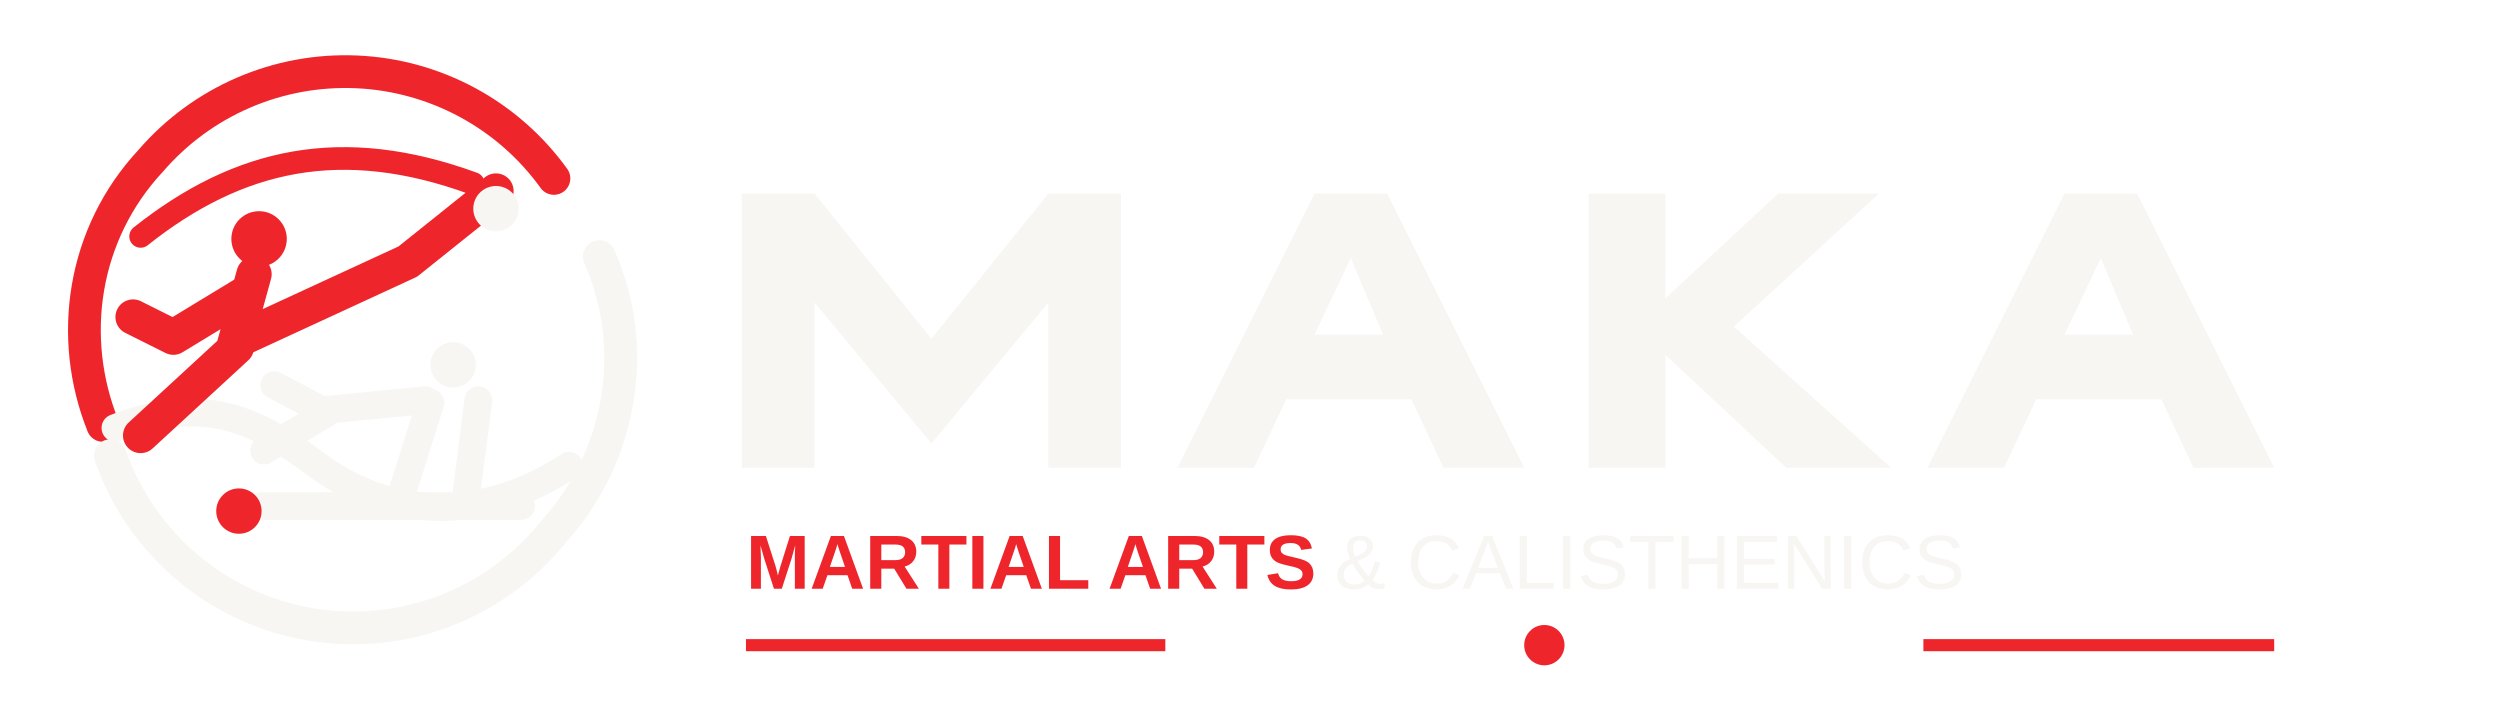
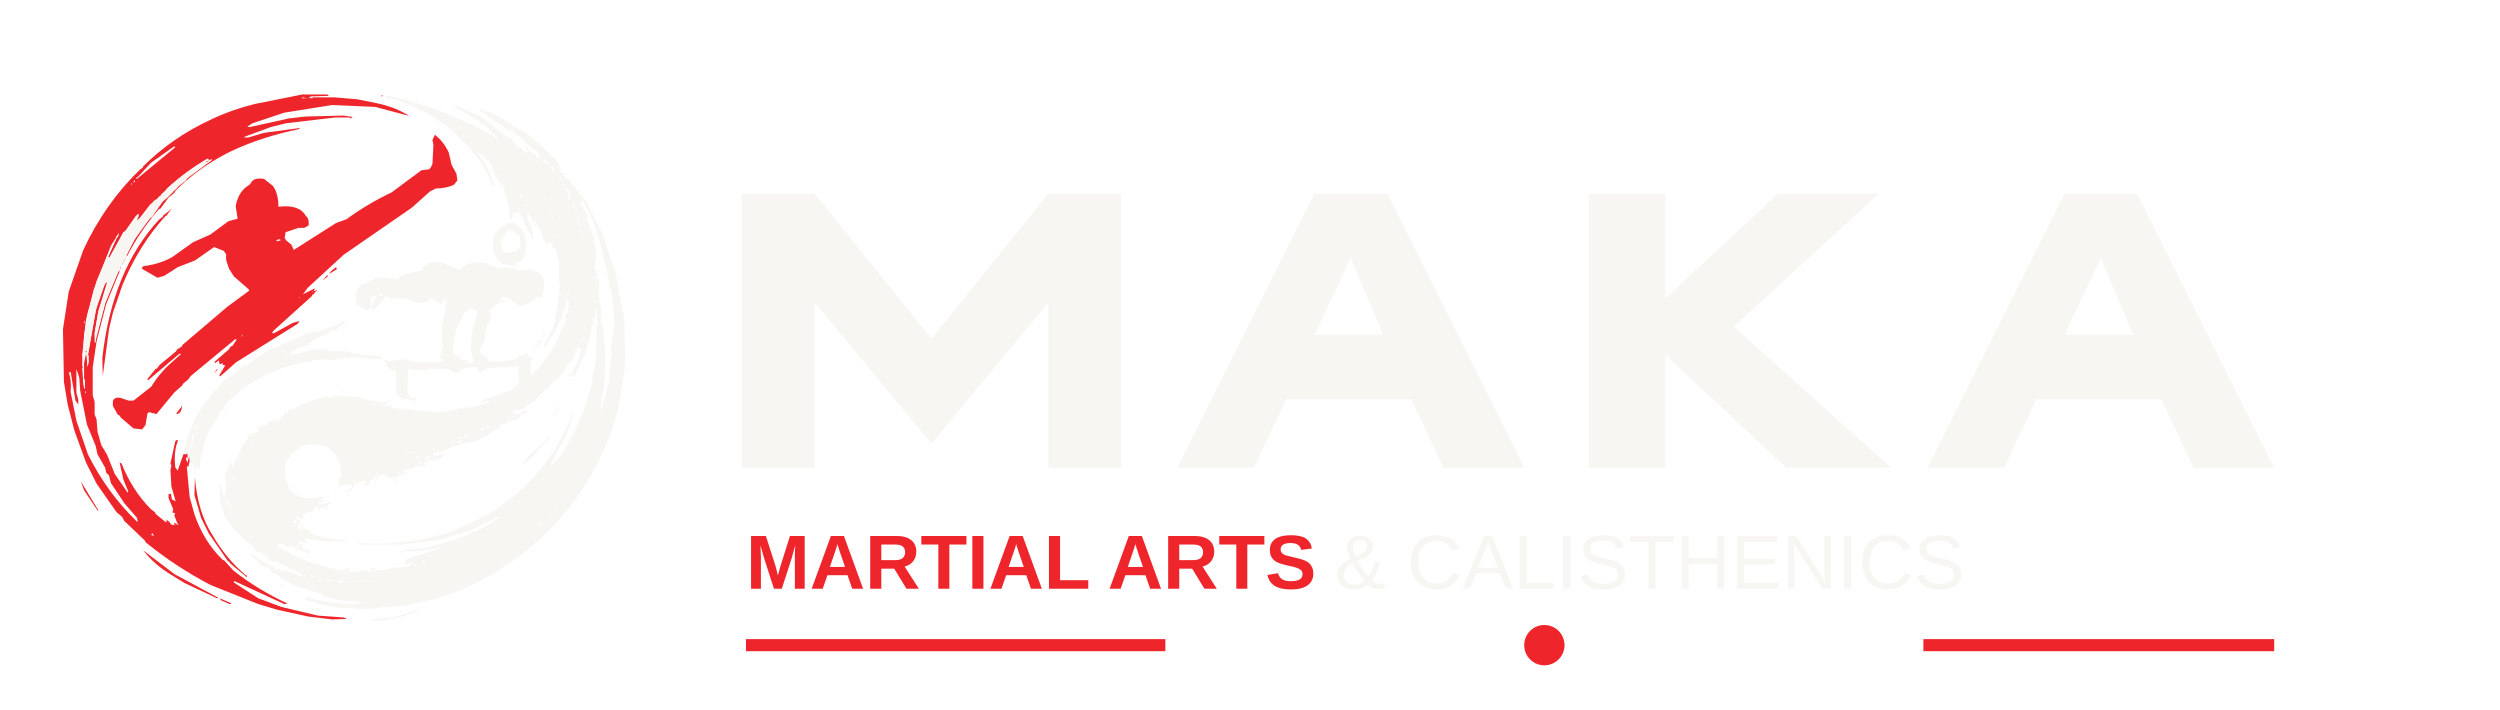
<svg xmlns="http://www.w3.org/2000/svg" viewBox="0 0 620 176" role="img" aria-labelledby="title desc">
-   <g transform="translate(8 8) scale(.625)">
-     <g fill="none" stroke-linecap="round" stroke-linejoin="round">
-       <path d="M207 58A102 102 0 0 0 47 51C20 80 14 121 28 156" stroke="#EF252C" stroke-width="13" />
-       <path d="M31 168a102 102 0 0 0 176 30c27-30 34-73 18-109" stroke="#F7F6F3" stroke-width="13" />
-       <path d="M33 157c34-13 55-4 79 14 29 22 66 24 101 1" stroke="#F7F6F3" stroke-width="11" />
-       <path d="M43 81c39-31 80-40 132-21" stroke="#EF252C" stroke-width="9" />
-     </g>
-     <g fill="none" stroke="#EF252C" stroke-linecap="round" stroke-linejoin="round">
-       <circle cx="90" cy="82" r="11" fill="#EF252C" stroke="none" />
-       <path d="m88 96-8 29M84 104l-28 17-16-8M81 125l-38 35M84 121l65-30 35-28" stroke-width="14" />
-     </g>
-     <g fill="none" stroke="#F7F6F3" stroke-linecap="round" stroke-linejoin="round">
-       <circle cx="167" cy="132" r="9" fill="#F7F6F3" stroke="none" />
-       <path d="m156 146-41 4-19-10M158 147l-12 38M177 146l-5 39M117 151l-25 15M91 188h103" stroke-width="11" />
-     </g>
-     <circle cx="82" cy="190" r="9" fill="#EF252C" />
-     <circle cx="184" cy="70" r="9" fill="#F7F6F3" />
+   <g transform="translate(8 17) scale(.238)">
+     <path fill="rgb(239,37,44)" stroke="rgb(239,37,44)" stroke-width="0" opacity="1" d="M 281.5 27 L 307.5 27 L 309 28.5 L 290.5 29 L 288 30.5 L 291.5 31 L 292.5 30 L 314.5 30 L 338.5 32 L 358.5 36 Q 378.4 40.1 393 49.5 L 391.5 49 L 357.5 40 L 312.5 38 L 262.5 46 L 229.5 57 L 224 60.5 L 226.5 61 L 267.5 52 L 284.5 50 L 324.5 49 L 334 50.5 L 331.5 52 L 330.5 51 L 315.5 51 L 264.5 57 L 248.5 61 L 220 71.5 L 224.5 72 L 241.5 67 L 278.5 62 L 278.5 63 Q 239.5 71 207.5 86 Q 174.6 102.1 150 126.5 L 147.5 130 L 142 134.5 L 133.5 146 L 132 146.5 Q 112.7 168.7 98.5 196 L 98 194.5 Q 108.2 172.3 123.5 155 L 125 154.5 Q 130.9 142.4 140.5 134 L 143 132.5 L 143.5 131 L 146 129.5 L 148.5 126 L 150 125.5 L 153.5 121 L 160 116.5 L 162.5 113 L 182 98.5 L 181 96.5 L 184 94.5 L 182.5 94 Q 159.2 107.7 140 125.5 L 136.5 130 L 134 131.5 L 133.5 133 L 132 133.5 L 128.5 138 L 123 141.5 L 109.5 159 L 109 156.5 L 111 151.5 L 108 153.5 L 96.5 170 L 95 170.5 L 80.5 197 L 79 196.5 L 85 181.5 L 84 181.5 L 67 221.5 L 57 257.5 L 54 277.5 L 52 309.5 L 53 311.5 L 53 313.5 Q 51.9 325.6 54.5 334 L 55 324.5 L 54 323.5 L 54 306.5 L 55 298.5 L 56.5 297 L 57.5 311 L 59 300.5 L 58 297.5 L 67 248.5 L 74 227.5 L 77.5 222 L 78 224.5 L 69 252.5 L 65 275.5 L 65 285.5 L 66 285.5 L 66 280.5 L 76 244.5 L 90.5 210 L 91 211.5 L 77 245.5 L 67 284.5 L 63 311.5 L 63 340.5 L 65 347.5 L 65 360.5 L 67 365.5 L 68 378.5 L 72 392.5 L 78 402.5 L 86 422.5 L 99.5 442 L 100 440.5 L 95 428.5 L 91 410.5 L 93 411.5 Q 104.1 439.4 123.5 459 L 128 462.5 L 128.5 464 L 139.5 473 L 140 471.5 L 139.5 470 L 143 472.5 L 144.5 475 L 148.5 476 L 147.5 473 L 152.5 476 L 151 473.5 L 148 465.5 L 149 463.5 L 146 462.5 L 147 459.5 L 142 447.5 L 142 443.5 L 144.5 443 L 145.5 449 L 149.5 451 L 149 449.5 L 145 435.5 L 144 418.5 L 145 413.5 L 144 411.5 L 149 388.5 L 150.5 387 L 152 387.5 Q 147.2 398.2 149 415.5 L 151.5 419 L 157.5 402 L 161 401.5 L 161.5 400 L 162 405.5 L 160 405.5 L 161.5 411 L 163.5 404 L 164 409.5 L 162.5 415 L 161 414.5 L 164 446.5 L 169 464.5 Q 178.9 493.1 198.5 512 L 200 512.5 L 209.5 523 Q 234.9 543.1 266 557.5 L 262.5 558 L 210.5 534 L 210 535.5 L 235.5 552 L 259.5 561 L 297.5 570 L 324.5 572 L 328 573.5 L 312.5 574 L 287.5 571 L 255.5 564 L 235.5 558 L 185.5 538 Q 148.8 518.7 118 493.5 L 117.5 492 L 96 471.5 L 93.5 467 L 88 462.5 L 67 432.5 L 56 410.5 L 44 377.5 L 37 350.5 L 33 326.5 L 32 271.5 L 38 232.5 L 53 189.5 Q 75.8 140.3 112.5 105 L 115 103.5 L 115.5 102 Q 145.5 72 186.5 53 Q 207.1 43.1 231.5 37 L 281.5 27 Z M 281 30 L 281 31 L 287 31 L 281 30 Z M 219 72 L 219 73 L 219 72 Z M 153 78 L 153 79 L 153 78 Z M 152 79 L 152 80 L 152 79 Z M 148 81 L 124 98 L 110 113 L 108 114 L 109 115 L 149 82 L 148 81 Z M 196 87 L 196 88 L 196 87 Z M 194 88 L 194 89 L 194 88 Z M 188 94 L 188 95 L 188 94 Z M 186 95 L 186 96 L 187 96 L 186 95 Z M 184 96 L 183 98 L 185 97 L 184 96 Z M 108 115 L 108 116 L 108 115 Z M 107 116 L 105 119 L 107 118 L 107 116 Z M 104 119 L 103 121 L 104 121 L 104 119 Z M 103 121 L 103 122 L 103 121 Z M 102 122 L 102 123 L 102 122 Z M 114 146 L 114 147 L 114 146 Z M 113 148 L 113 149 L 113 148 Z M 91 171 L 91 172 L 91 171 Z M 90 172 L 87 176 L 88 177 L 90 174 L 90 172 Z M 87 177 L 86 179 L 87 179 L 87 177 Z M 86 179 L 85 181 L 86 181 L 86 179 Z M 55 262 L 54 265 L 55 265 L 55 262 Z M 46 313 L 46 338 L 48 345 L 48 350 L 45 346 L 40 316 L 38 317 Q 41 324 40 337 L 46 367 L 58 402 Q 78 442 109 472 L 110 472 L 109 468 L 96 453 L 82 432 L 80 424 L 77 421 L 76 416 L 68 402 L 66 393 L 57 371 L 50 336 L 49 322 L 46 313 Z M 56 336 L 55 338 L 56 338 L 56 336 Z M 125 484 L 124 486 L 127 487 L 125 484 Z M 128 487 L 128 488 L 128 487 Z " />
+     <path fill="rgb(239,37,44)" stroke="rgb(239,37,44)" stroke-width="0" opacity="1" d="M 363.5 28 L 366 28.5 L 363.5 29 L 363.5 28 Z " />
+     <path fill="rgb(239,37,44)" stroke="rgb(239,37,44)" stroke-width="0" opacity="1" d="M 419.5 69 Q 428.8 76.2 434 87.5 L 437 100.5 L 442 109.5 L 443 116.5 L 439.5 121 Q 431.8 124.8 420.5 125 L 414.5 128 L 395.5 145 L 324.5 194 L 287 228.5 L 282 235.5 L 284.5 234 L 294.5 229 L 293.5 232 L 296.5 231 L 296.5 232 L 295 232.5 L 293.5 235 L 292 235.5 L 291.5 237 L 251 273.5 L 250 275.5 L 251.5 276 L 271.5 265 L 278.5 263 L 276.5 266 L 212.5 306 L 195.5 321 L 195 319.5 L 201 309.5 L 198 308.5 L 199 306.5 L 196.5 308 L 195 307.5 L 194.5 304 L 190.5 307 L 190 305.5 L 205 292.5 L 206.5 290 L 209 288.5 L 213 282.5 L 211.5 282 L 165 320.5 L 162.5 324 L 157 328.5 L 156.5 330 L 148 337.5 L 129.5 360 L 121.5 358 L 120 359.5 L 118 371.5 L 114.5 376 L 105.5 375 L 92 363.5 L 91.5 362 L 89 360.5 L 84 351.5 L 84 346.5 Q 85.3 342.3 91.5 343 L 100.5 346 L 105.5 346 L 124 331.5 Q 132.9 316.9 145.5 306 L 155 297.5 L 153.5 297 L 120.5 325 L 120 323.5 L 128.5 313 L 130 312.5 L 132.5 309 L 150 294.5 L 150.5 293 L 156 289.5 L 156.5 288 L 203.5 248 L 226 231.5 L 225.5 230 L 210 216.5 L 205 208.5 L 202 199.5 L 202 193.5 L 199.5 190 L 189.5 186 L 169.5 200 L 151.5 207 L 137.5 216 L 130.5 218 L 114 208.5 L 115.5 206 Q 133.7 203.7 146.5 196 L 167.5 181 L 185.5 173 L 204.5 159 L 214 156.5 L 212 143.5 Q 214.3 129.8 223.5 123 L 227 120.5 L 228.5 118 Q 232 113.5 241.5 115 L 251 122.5 Q 256.5 130.5 256.5 144 Q 278.3 141.3 285 153.5 Q 288.7 156.3 288 163.5 L 283.5 166 L 277.5 166 L 264 170.5 L 263 176.5 L 264.5 179 L 270 183.5 L 272.5 189 L 316.5 161 L 327.5 157 Q 349.1 141.1 374.5 129 L 405.5 106 L 413.5 105 L 415 103.5 L 417 99.5 L 418 79.5 L 417 74.5 L 419.5 69 Z M 257 178 L 255 179 L 255 180 L 259 179 L 257 178 Z M 262 179 L 262 180 L 262 179 Z M 292 232 L 292 233 L 293 233 L 292 232 Z M 280 237 L 280 238 L 280 237 Z M 278 238 L 278 239 L 279 239 L 278 238 Z M 250 276 L 250 277 L 250 276 Z M 219 277 L 218 279 L 219 279 L 219 277 Z M 217 279 L 217 280 L 217 279 Z M 215 280 L 215 281 L 215 280 Z M 214 281 L 214 282 L 214 281 Z M 159 293 L 159 294 L 159 293 Z M 158 294 L 158 295 L 158 294 Z M 157 295 L 157 296 L 157 295 Z M 156 296 L 156 297 L 156 296 Z " />
+     <path fill="rgb(239,37,44)" stroke="rgb(239,37,44)" stroke-width="0" opacity="1" d="M 145.5 146 L 141 151.5 L 140.5 153 L 139 153.5 Q 111.1 184.1 94 225.5 L 84 254.5 L 80 271.5 L 73.5 320 L 73 301.5 Q 83.3 209.8 132.5 157 L 136 154.5 L 136.5 153 L 145.5 146 Z " />
+     <path fill="rgb(239,37,44)" stroke="rgb(239,37,44)" stroke-width="0" opacity="1" d="M 97.5 197 L 97 198.5 L 93.5 205 L 94 203.5 L 97.5 197 Z " />
+     <path fill="rgb(239,37,44)" stroke="rgb(239,37,44)" stroke-width="0" opacity="1" d="M 92.5 206 L 92 207.5 L 91.5 209 L 91 207.5 L 92.5 206 Z " />
+     <path fill="rgb(239,37,44)" stroke="rgb(239,37,44)" stroke-width="0" opacity="1" d="M 316.5 207 L 317.5 209 L 309.5 214 L 311.5 211 L 316.5 207 Z " />
+     <path fill="rgb(239,37,44)" stroke="rgb(239,37,44)" stroke-width="0" opacity="1" d="M 307.5 215 L 308 216.5 L 302.5 221 L 307.5 215 Z " />
+     <path fill="rgb(239,37,44)" stroke="rgb(239,37,44)" stroke-width="0" opacity="1" d="M 55.5 294 L 57 294.5 L 56.5 296 L 55 295.5 L 55.5 294 Z " />
+     <path fill="rgb(239,37,44)" stroke="rgb(239,37,44)" stroke-width="0" opacity="1" d="M 193.5 313 L 189.5 318 L 191 315.5 L 191.5 314 L 193.5 313 Z " />
+     <path fill="rgb(239,37,44)" stroke="rgb(239,37,44)" stroke-width="0" opacity="1" d="M 156.5 351 L 156 352.5 Q 155.6 358.1 151.5 360 L 150 359.5 L 156.5 351 Z " />
+     <path fill="rgb(239,37,44)" stroke="rgb(239,37,44)" stroke-width="0" opacity="1" d="M 169.5 426 Q 172.4 462.6 188 486.5 Q 201.9 510.6 222.5 528 L 224 528.5 L 223.5 530 L 206 515.5 L 205.5 514 L 204 513.5 L 184 484.5 L 176 468.5 L 169 444.5 L 169.5 426 Z " />
+     <path fill="rgb(239,37,44)" stroke="rgb(239,37,44)" stroke-width="0" opacity="1" d="M 50.5 430 L 69 460.5 L 68 460.5 L 54 439.5 L 50.5 430 Z " />
+     <path fill="rgb(239,37,44)" stroke="rgb(239,37,44)" stroke-width="0" opacity="1" d="M 115.5 502 L 148.5 527 L 194 551.5 L 192.5 552 L 158.5 536 L 145.5 528 Q 127.2 517 115.5 502 Z " />
+     <path fill="rgb(239,37,44)" stroke="rgb(239,37,44)" stroke-width="0" opacity="1" d="M 195.5 552 L 208 557.5 L 205.5 558 L 196.5 554 L 195.5 552 Z " />
+     <path fill="rgb(247,246,243)" stroke="rgb(247,246,243)" stroke-width="0" opacity="1" d="M 366.5 28 L 368.5 28 Q 415.5 37.5 453 56.5 L 453.5 58 L 455.5 57 L 481 70.5 L 481.5 72 L 485 71.5 L 482 69.5 L 481.5 68 L 479 67.5 L 475.5 62 L 467 56.5 L 466.5 55 L 439 39.5 L 442.5 39 L 467.5 50 L 496 72.5 L 496.5 74 L 497.5 72 L 500 73.5 L 500.5 76 L 504 78.5 L 506.5 83 Q 508.5 80 510.5 85 L 515.5 88 L 517 86.5 L 513.5 82 L 516 82.5 L 517.5 85 L 525 90.5 L 525.5 93 L 527.5 92 L 530 91.5 L 529.5 90 L 526 87.5 L 524.5 85 Q 523 87.5 521.5 84 L 513 76.5 L 512.5 75 L 509 72.5 L 508.5 71 L 503 68.5 L 502.5 67 L 501 66.5 L 502 64.5 L 498.5 63 L 497 63.5 L 498.5 66 L 466 43.5 L 466.5 42 L 484.5 49 L 500 58.5 L 500.5 60 L 513.5 66 L 533 82.5 L 533.5 84 L 535 84.5 L 535.5 86 L 539 88.5 L 542.5 93 L 544 92.5 L 552 106.5 L 550.5 106 L 549 106.5 L 553 109.5 L 553.5 108 L 556 111.5 L 553 110.5 L 554.5 113 L 560 116.5 L 560.5 118 L 562 118.5 L 562.5 121 L 566 123.5 L 566.5 126 L 570 127.5 L 569 131.5 L 570 131.5 L 570.5 130 L 576 136.5 L 594 171.5 L 608 213.5 L 617 261.5 L 618 308.5 L 611 353.5 Q 603.9 380.4 593 403.5 Q 570.1 451.6 533.5 486 Q 495.4 522.9 442.5 545 L 422.5 552 L 386.5 560 L 365.5 561 L 354.5 563 L 336.5 563 L 335.5 562 L 320.5 562 L 298.5 558 L 285.5 554 L 283 551.5 L 287.5 551 Q 307.6 557.4 333.5 558 L 335.5 558 L 346 556.5 L 320.5 554 L 304.5 550 L 302 549.5 L 302.5 548 L 273.5 539 L 257 529.5 L 256.5 528 L 253 526.5 L 252.5 525 L 250.5 526 L 246.5 520 L 239.5 518 L 226 505.5 L 227.5 505 L 248 518.5 L 248.5 520 L 249.5 518 L 251 518.5 L 251.5 520 L 254.5 522 L 255.5 520 L 259.5 523 L 263.5 523 L 280.5 529 L 281 527.5 L 274 523.5 L 274.5 522 L 267 521.5 L 266.5 519 L 258.5 516 L 257 516.5 L 257.5 515 L 251.5 513 Q 250 515.5 248.5 512 L 246.5 513 L 245 509.5 L 245.5 508 L 243.5 507 L 241.5 508 L 241.5 507 L 243 506.5 L 240.5 506 L 239 506.5 L 240 504.5 Q 232.7 504.8 231 499.5 L 230.5 497 L 229.5 499 L 226.5 494 L 225.5 495 L 210 479.5 Q 197.5 467 195 444.5 L 196 435.5 L 195 432.5 L 196 432.5 L 199 442.5 L 198 444.5 L 201 444.5 L 202 440.5 L 202 438.5 L 201 435.5 L 202 433.5 L 201 431.5 L 202 429.5 L 200 428.5 L 200.5 427 L 202 426.5 L 201 422.5 L 206 413.5 L 205 411.5 L 207.5 411 L 208.5 415 L 211 414.5 L 209 413.5 L 212.5 406 L 214 405.5 L 215.5 401 L 217 401.5 L 216 398.5 L 223.5 386 L 225 385.5 Q 224.3 380.8 227.5 380 L 227 381.5 L 227.5 383 L 230.5 379 L 232.5 380 L 236 377.5 L 234 374.5 L 239 372.5 L 240.5 370 L 241 372.5 L 240.5 374 L 246 369.5 L 245 367.5 L 248.5 367 L 249.5 369 L 251 366.5 L 251 364.5 L 251.5 362 L 252 364.5 L 253.5 368 L 259 364.5 L 258.5 363 L 260 363.5 L 263.5 358 L 265.5 359 L 267.5 355 L 272.5 355 L 282.5 349 L 306.5 342 L 310.5 343 L 318.5 340 L 318.5 342 L 327.5 341 L 328.5 342 L 341.5 342 L 343.5 344 L 364.5 348 L 370.5 347 L 371 348.5 L 368 349.5 L 367.5 351 L 364.5 350 L 364 351.5 L 369.5 352 L 372.5 350 L 374.5 353 L 385.5 355 L 386.5 353 L 387.5 356 L 390.5 355 L 392.5 355 L 398.5 356 L 400.5 356 L 419.5 358 L 421.5 358 L 433.5 357 L 437.5 355 L 439.5 356 L 444.5 354 L 458.5 353 L 477 347.5 L 474.5 346 L 467.5 349 L 468.5 347 L 470 346.5 L 470.5 345 L 498.5 335 L 507 328.5 L 506 326.5 L 507 325.5 L 507 310.5 L 501.5 310 L 500.5 311 L 473.5 312 Q 471.5 316 465.5 316 L 462.5 311 L 450.5 312 L 446 314.5 L 444.5 317 L 436.5 316 L 433.5 313 L 412.5 313 L 411.5 314 L 397.5 314 L 391.5 313 L 391 337.5 L 394.5 343 Q 400 342 401 345.5 L 396.5 346 L 390.5 344 L 386.5 345 L 382 341.5 L 379 336.5 L 379 317.5 L 377.5 314 L 375.5 315 L 369 310.5 L 368.5 306 L 366 304.5 L 366.5 303 L 371.5 305 L 377.5 304 L 379.5 304 L 389.5 303 L 392.5 305 L 394.5 304 L 399.5 306 L 426.5 306 L 428 302.5 L 426.5 302 L 424.5 303 L 425 301.5 L 428 288.5 L 427 287.5 L 427 266.5 L 430 254.5 L 430 252.5 L 432 242.5 L 427.5 241 L 427 242.5 L 428 245.5 L 426.5 246 L 418 240.5 L 417.5 239 L 414 239.5 L 413.5 241 Q 409.7 245.2 400.5 244 L 389.5 240 L 373.5 239 L 368.5 237 L 357.5 250 L 353.5 251 L 353 249.5 L 359 236.5 L 357.5 237 L 352 238.5 L 353 244.5 L 351.5 251 L 347.5 252 L 338 245.5 L 337 236.5 L 337 234.5 L 341.5 226 L 359.5 218 L 369.5 218 L 372.5 219 L 374.5 219 L 380.5 219 L 388.5 214 L 405 210.5 L 410.5 204 Q 415.9 200.4 426.5 202 L 445.5 210 Q 453 200.5 471.5 202 L 485.5 208 L 489.5 208 L 492.5 207 L 499.5 208 L 501.5 208 L 505 209.5 L 505.5 211 L 520.5 209 L 531 215.5 Q 534.3 220.2 533 229.5 L 531.5 239 L 529.5 238 L 527.5 239 Q 525.5 236 523.5 241 L 512.5 247 L 506.5 247 L 496.5 239 L 491.5 238 L 488 240.5 L 488.5 242 L 492.5 241 L 489.5 245 L 488 244.5 L 487.5 242 L 485.5 245 L 481 247.5 L 481.5 249 L 478 250.5 L 478.5 252 L 476.5 251 L 475.5 253 L 478 254.5 L 476 264.5 L 474 266.5 L 471 284.5 L 467 291.5 L 467 296.5 L 474 301.5 L 475.5 305 Q 493.6 306.1 506 301.5 L 506.5 299 Q 511.8 300.3 513 297.5 L 513.5 296 L 515 296.5 L 516.5 299 L 521 302.5 L 519 312.5 L 519 314.5 L 519.5 320 L 528 312.5 L 535.5 301 L 537 300.5 L 542 292.5 L 541.5 291 L 543 291.5 L 556 262.5 L 555 256.5 L 558 255.5 L 558.5 249 L 560 248.5 L 559.5 247 L 558 247.5 L 559 242.5 L 558.5 240 L 556 241.5 L 556 247.5 L 552 256.5 L 552 261.5 L 549 264.5 L 543.5 277 L 542 277.5 L 535.5 289 L 533.5 290 L 533 288.5 Q 541.3 276.8 545 260.5 L 550 226.5 L 549 223.5 L 549 204.5 L 545.5 188 L 543 187.5 L 541.5 182 L 539 181.5 L 538.5 180 L 537.5 184 L 536 183.5 L 531 174.5 L 530.5 168 L 529 168.5 L 528.5 166 L 527 165.5 L 523.5 156 L 523 160.5 L 525 163.5 L 523.5 164 L 519.5 154 L 518 153.5 L 517.5 151 L 516 151.5 L 516 156.5 Q 521.6 164.4 522 177.5 L 521 177.5 L 518.5 171 L 517 170.5 L 508.5 151 L 506 150.5 L 505.5 149 L 504.5 151 L 501.5 150 L 499.5 158 L 497 153.5 L 497 144.5 L 491 124.5 Q 493.5 123 490 121.5 L 489.5 120 L 488.5 122 L 482.5 112 L 481 111.5 L 482 109.5 L 479 108.5 L 479.5 107 L 481 106.5 L 475.5 96 L 474 95.5 L 471.5 92 L 463.5 87 L 466 90.5 Q 476.8 104.2 482 123.5 L 480 122.5 Q 469.6 96.4 451.5 78 L 450 77.5 L 438.5 65 L 414.5 48 L 384.5 34 L 367.5 30 L 366.5 28 Z M 488 53 L 488 54 L 488 53 Z M 490 54 L 490 55 L 490 54 Z M 491 55 L 491 56 L 491 55 Z M 493 56 L 493 57 L 493 56 Z M 494 57 L 494 58 L 494 57 Z M 495 58 L 495 59 L 495 58 Z M 512 72 L 512 73 L 512 72 Z M 486 73 L 486 74 L 486 73 Z M 517 77 L 517 78 L 517 77 Z M 518 78 L 518 79 L 518 78 Z M 519 79 L 519 80 L 519 79 Z M 520 80 L 520 81 L 520 80 Z M 521 81 L 521 82 L 521 81 Z M 522 82 L 522 83 L 522 82 Z M 461 83 L 461 84 L 461 83 Z M 462 84 L 462 85 L 462 84 Z M 524 84 L 524 85 L 524 84 Z M 512 87 L 511 89 L 512 89 L 512 87 Z M 513 89 L 513 90 L 513 89 Z M 522 90 L 522 91 L 522 90 Z M 515 91 L 515 92 L 515 91 Z M 516 92 L 516 93 L 516 92 Z M 520 92 L 520 93 L 520 92 Z M 537 92 L 537 93 L 538 93 L 537 92 Z M 517 93 L 517 94 L 517 93 Z M 539 93 L 539 94 L 539 93 Z M 518 94 L 518 95 L 518 94 Z M 533 94 L 532 96 L 537 100 L 538 100 L 537 98 L 536 97 L 535 96 L 533 94 Z M 540 94 L 540 95 L 540 94 Z M 544 95 L 544 96 L 544 95 Z M 520 97 L 520 98 L 520 97 Z M 522 99 L 522 100 L 522 99 Z M 539 100 L 539 101 L 539 100 Z M 546 100 L 546 101 L 546 100 Z M 540 101 L 543 107 L 544 104 L 540 101 Z M 547 101 L 546 103 L 549 105 L 547 101 Z M 545 105 L 545 106 L 545 105 Z M 547 107 L 547 108 L 547 107 Z M 548 108 L 548 109 L 548 108 Z M 486 110 L 485 112 L 487 113 L 486 110 Z M 550 111 L 550 114 L 549 116 L 551 117 L 550 111 Z M 488 113 L 488 114 L 488 113 Z M 549 114 L 549 115 L 549 114 Z M 489 115 L 488 117 L 489 117 L 489 115 Z M 559 117 L 559 118 L 559 117 Z M 553 119 L 552 121 L 554 122 L 553 119 Z M 505 122 L 505 123 L 505 122 Z M 555 122 L 554 125 L 555 125 L 555 122 Z M 506 123 L 506 124 L 506 123 Z M 557 123 L 556 126 L 558 127 L 557 123 Z M 528 124 L 528 125 L 528 124 Z M 530 127 L 529 129 L 530 129 L 530 127 Z M 557 127 L 559 133 L 559 137 L 560 137 Q 562 129 557 127 Z M 569 127 L 568 129 L 569 129 L 569 127 Z M 508 129 L 507 131 L 508 131 L 508 129 Z M 531 129 L 531 130 L 531 129 Z M 532 130 L 531 132 L 532 132 L 532 130 Z M 509 131 L 509 136 L 511 135 L 510 132 L 509 131 Z M 533 132 L 535 139 L 536 139 L 533 132 Z M 569 133 L 569 134 L 569 133 Z M 571 133 L 571 134 L 571 133 Z M 573 135 L 573 136 L 573 135 Z M 496 136 L 496 137 L 496 136 Z M 505 136 L 505 137 L 505 136 Z M 571 136 L 570 138 L 571 138 L 571 136 Z M 506 137 L 506 138 L 506 137 Z M 513 137 L 513 138 L 513 137 Z M 563 137 L 563 138 L 563 137 Z M 514 138 L 514 139 L 514 138 Z M 564 138 L 564 144 L 566 145 L 564 138 Z M 574 138 L 571 140 L 579 154 L 578 158 L 584 172 L 588 193 L 586 207 L 587 215 L 587 213 L 587 211 L 588 208 L 589 216 L 586 217 L 587 227 L 587 219 L 590 217 L 591 229 L 590 234 L 593 253 L 593 265 L 596 273 L 595 277 L 596 282 Q 599 322 592 353 L 593 356 L 600 330 L 604 297 L 603 294 L 605 272 Q 608 270 606 269 L 607 267 L 604 235 L 601 227 L 599 211 L 591 179 L 584 158 L 574 138 Z M 537 139 L 536 142 L 537 142 L 537 139 Z M 506 140 L 506 141 L 506 140 Z M 512 140 L 512 141 L 512 140 Z M 515 140 L 512 142 L 513 143 L 515 142 L 515 140 Z M 507 142 L 506 147 L 507 147 L 507 142 Z M 538 142 L 537 144 L 538 144 L 538 142 Z M 545 142 L 545 143 L 545 142 Z M 499 143 L 499 144 L 499 143 Z M 518 143 L 518 144 L 518 143 Z M 539 144 L 539 145 L 539 144 Z M 514 145 L 513 147 L 514 147 L 514 145 Z M 567 145 L 566 148 L 568 149 L 567 145 Z M 540 146 L 542 156 L 543 156 L 540 146 Z M 500 147 L 502 149 L 502 148 L 500 147 Z M 508 147 L 508 148 L 508 147 Z M 515 147 L 515 148 L 515 147 Z M 516 148 L 516 150 L 518 149 L 516 148 Z M 566 150 L 565 152 L 566 152 L 566 150 Z M 567 153 L 567 154 L 567 153 Z M 578 153 L 577 156 L 578 156 L 578 153 Z M 568 154 L 569 164 L 570 164 L 569 156 L 568 154 Z M 544 156 L 544 157 L 544 156 Z M 532 164 L 532 165 L 532 164 Z M 571 164 L 571 172 L 572 172 L 571 164 Z M 540 168 L 540 169 L 540 168 Z M 546 169 L 546 170 L 546 169 Z M 533 172 L 533 173 L 533 172 Z M 541 172 L 540 174 L 541 174 L 541 172 Z M 549 172 L 548 176 L 549 176 L 549 172 Z M 573 172 L 572 175 L 573 175 L 573 172 Z M 543 175 L 543 176 L 543 175 Z M 574 176 L 573 179 L 574 179 L 574 176 Z M 549 183 L 550 186 L 550 184 L 549 183 Z M 551 186 L 551 187 L 551 186 Z M 551 190 L 550 192 L 551 192 L 551 190 Z M 583 191 L 582 193 L 583 193 L 583 191 Z M 584 197 L 583 199 L 584 199 L 584 197 Z M 585 201 L 585 202 L 585 201 Z M 435 213 L 435 214 L 435 213 Z M 432 214 L 432 215 L 432 214 Z M 560 229 L 559 232 L 560 232 L 560 229 Z M 436 233 L 436 234 L 436 233 Z M 364 234 L 362 237 L 364 237 Q 367 236 364 234 Z M 435 235 L 435 236 L 435 235 Z M 465 235 L 465 236 L 465 235 Z M 558 235 L 557 237 L 559 237 L 559 236 L 558 235 Z M 586 235 L 585 238 L 586 238 L 586 235 Z M 367 236 L 367 237 L 368 237 L 367 236 Z M 463 236 L 463 237 L 463 236 Z M 462 237 L 462 238 L 462 237 Z M 557 237 L 557 238 L 557 237 Z M 458 240 L 458 241 L 458 240 Z M 587 240 L 585 243 L 587 242 L 587 240 Z M 588 246 L 586 262 L 585 259 L 584 259 Q 583 264 586 266 L 582 269 L 583 272 L 577 295 L 565 321 L 563 321 L 564 319 L 563 318 L 562 321 L 560 321 L 561 318 L 564 317 L 563 315 Q 570 305 572 291 L 569 292 L 570 290 L 570 288 L 562 305 L 561 305 L 560 307 L 555 310 L 557 311 L 549 322 L 548 322 L 547 324 L 542 326 L 543 328 L 541 328 L 540 331 L 539 331 L 535 335 L 534 334 L 532 339 L 530 339 L 525 345 Q 522 349 516 350 L 512 355 L 509 354 L 508 357 L 507 356 L 506 355 Q 504 358 503 356 L 501 357 L 502 360 L 505 361 L 514 356 L 515 359 L 509 361 L 508 363 Q 505 367 497 367 L 492 371 L 490 370 L 488 371 L 486 374 L 489 372 L 489 374 L 479 378 L 478 380 L 461 389 L 456 389 L 435 395 L 433 398 L 432 397 L 431 396 L 430 398 L 418 401 L 419 404 L 428 402 L 428 405 L 417 409 L 416 408 L 415 407 L 414 409 L 409 410 L 408 412 L 410 412 L 409 414 L 405 415 L 399 414 L 397 417 L 389 418 L 385 420 L 389 421 L 389 420 L 391 421 L 390 423 L 386 422 L 385 424 L 376 425 L 378 425 L 378 427 L 376 427 L 376 426 L 375 425 L 374 427 L 370 426 L 369 424 L 365 422 L 364 424 L 361 424 L 361 426 L 358 432 L 357 430 L 359 429 L 360 427 L 358 426 L 357 425 L 355 424 L 356 427 L 356 429 L 353 428 L 353 430 L 352 430 L 351 432 L 352 435 L 352 436 L 351 434 L 349 435 L 346 435 L 347 433 L 349 432 L 348 431 L 347 429 L 344 431 L 343 430 L 340 430 L 335 434 L 336 436 L 335 436 L 334 438 L 327 442 L 325 442 L 334 436 L 331 433 L 329 434 L 326 433 L 322 435 L 320 436 Q 318 427 322 424 L 321 413 L 316 403 Q 310 393 296 392 Q 284 391 278 395 L 277 397 L 274 398 L 273 400 L 268 403 L 269 405 L 268 405 L 265 408 L 263 416 L 264 423 L 263 425 L 269 440 L 272 441 L 272 443 L 282 447 L 290 448 L 305 446 L 306 449 Q 304 445 301 450 L 305 450 L 304 452 L 301 451 L 298 453 L 303 454 L 308 452 L 311 453 L 308 455 L 307 457 L 303 458 L 301 458 L 296 460 Q 299 458 296 456 L 295 458 L 294 458 L 293 461 L 285 463 Q 280 465 283 467 L 282 470 L 279 469 L 278 467 L 273 469 L 278 470 L 280 474 L 283 474 L 281 477 L 282 479 L 290 482 L 290 484 L 293 486 L 306 489 L 328 492 L 328 493 L 315 493 L 314 492 L 311 493 L 297 492 L 294 490 L 293 492 L 286 490 L 283 491 L 286 494 L 288 493 L 289 495 L 281 493 L 276 494 L 282 497 L 281 499 L 282 501 L 289 502 L 290 505 L 289 504 L 286 505 L 284 503 L 275 501 L 272 498 L 266 499 L 264 497 L 260 495 L 258 496 L 256 495 Q 253 497 256 498 L 258 497 L 257 499 L 276 509 L 294 516 L 296 515 L 301 518 L 314 521 L 316 521 L 322 523 L 330 520 L 330 522 L 332 523 L 329 524 L 336 525 L 335 524 L 338 523 Q 340 527 342 523 L 353 524 L 353 523 L 351 522 L 356 520 L 359 522 L 355 523 L 356 524 L 361 522 L 363 523 L 369 522 L 371 522 L 373 520 L 383 520 L 394 518 L 394 517 L 396 516 L 396 515 L 388 517 L 387 515 L 390 514 L 388 513 L 387 512 L 425 500 L 425 499 L 402 503 L 386 503 L 385 504 L 379 504 L 389 501 L 408 500 L 441 491 L 471 478 L 486 468 L 487 466 L 458 481 L 424 491 L 387 496 L 340 496 L 339 494 L 351 495 L 367 495 L 399 492 L 433 484 L 477 464 L 505 443 Q 543 410 563 360 L 564 360 L 557 381 L 540 413 L 542 413 L 551 403 L 565 379 L 576 353 L 584 326 L 584 319 L 587 307 L 588 274 L 588 272 L 589 265 L 589 263 L 588 246 Z M 457 250 L 450 255 L 442 272 L 438 292 L 439 297 L 445 300 L 446 303 L 454 304 L 455 307 L 460 306 L 457 293 L 458 275 L 464 254 L 462 251 L 457 250 Z M 585 253 L 584 255 L 585 255 L 585 253 Z M 442 259 L 442 260 L 443 260 L 442 259 Z M 557 260 L 556 262 L 557 262 L 557 260 Z M 577 268 L 577 269 L 577 268 Z M 576 270 L 576 271 L 576 270 Z M 576 273 L 576 274 L 576 273 Z M 575 277 L 575 278 L 575 277 Z M 574 279 L 573 281 L 574 281 L 574 279 Z M 577 281 L 577 282 L 577 281 Z M 573 282 L 571 284 L 572 286 L 573 284 L 573 282 Z M 576 282 L 575 284 L 576 284 L 576 282 Z M 566 290 L 565 293 L 566 293 L 566 290 Z M 565 293 L 564 295 L 565 295 L 565 293 Z M 562 298 L 562 299 L 562 298 Z M 561 300 L 561 301 L 561 300 Z M 560 302 L 559 304 L 560 304 L 560 302 Z M 559 304 L 558 306 L 559 306 L 559 304 Z M 553 308 L 553 309 L 553 308 Z M 554 312 L 554 313 L 554 312 Z M 553 313 L 553 314 L 553 313 Z M 552 314 L 552 315 L 552 314 Z M 551 315 L 551 316 L 551 315 Z M 550 316 L 548 319 L 550 318 L 550 316 Z M 547 319 L 547 320 L 548 320 L 547 319 Z M 540 324 L 540 325 L 540 324 Z M 527 336 L 527 337 L 527 336 Z M 526 337 L 526 338 L 526 337 Z M 525 338 L 525 339 L 525 338 Z M 524 339 L 524 340 L 524 339 Z M 523 340 L 523 341 L 523 340 Z M 521 342 L 520 344 L 521 344 L 521 342 Z M 517 344 L 516 346 L 517 346 L 517 344 Z M 346 348 L 346 349 L 347 349 L 346 348 Z M 352 348 L 351 350 L 352 350 L 352 348 Z M 355 349 L 356 351 L 358 350 L 355 349 Z M 361 349 L 360 351 L 362 351 L 361 349 Z M 513 358 L 513 359 L 513 358 Z M 501 360 L 501 361 L 501 360 Z M 501 362 L 501 364 L 503 363 L 501 362 Z M 496 364 L 496 365 L 497 365 L 496 364 Z M 491 365 L 491 366 L 491 365 Z M 490 366 L 490 367 L 490 366 Z M 440 372 L 440 373 L 440 372 Z M 475 372 L 473 373 L 473 374 L 477 373 L 475 372 Z M 484 373 L 484 374 L 484 373 Z M 239 374 L 238 376 L 240 375 L 239 374 Z M 471 374 L 466 376 L 466 377 L 472 375 L 471 374 Z M 481 374 L 481 375 L 482 375 L 481 374 Z M 478 375 L 478 376 L 479 376 L 478 375 Z M 463 377 L 463 379 L 465 378 L 463 377 Z M 475 378 L 475 379 L 476 379 L 475 378 Z M 459 379 L 459 380 L 460 380 L 459 379 Z M 468 379 L 468 380 L 469 380 L 468 379 Z M 461 380 L 461 381 L 461 380 Z M 233 382 L 233 383 L 233 382 Z M 453 382 L 449 384 L 450 385 L 456 383 L 453 382 Z M 232 383 L 232 384 L 232 383 Z M 464 383 L 464 384 L 464 383 Z M 447 384 L 445 385 L 445 386 L 449 386 L 447 384 Z M 460 385 L 460 386 L 460 385 Z M 230 386 L 228 389 L 230 388 L 230 386 Z M 440 387 L 439 389 L 440 389 L 440 387 Z M 428 388 L 428 389 L 428 388 Z M 431 388 L 431 389 L 431 388 Z M 445 388 L 443 389 L 443 390 L 447 389 L 445 388 Z M 225 389 L 225 390 L 225 389 Z M 435 389 L 435 390 L 435 389 Z M 438 390 L 437 392 L 440 391 L 438 390 Z M 435 391 L 435 392 L 435 391 Z M 434 392 L 434 393 L 434 392 Z M 429 394 L 429 395 L 430 395 L 429 394 Z M 419 395 L 417 397 L 420 397 L 419 395 Z M 426 395 L 426 396 L 428 396 L 426 395 Z M 410 396 L 410 397 L 411 397 L 410 396 Z M 422 396 L 421 398 L 424 397 L 422 396 Z M 401 398 L 401 399 L 401 398 Z M 394 399 L 394 401 L 398 400 L 394 399 Z M 388 400 L 388 401 L 392 401 L 388 400 Z M 409 400 L 411 402 L 411 401 L 409 400 Z M 414 400 L 414 401 L 414 400 Z M 417 400 L 417 401 L 417 400 Z M 398 402 L 398 403 L 398 402 Z M 408 402 L 408 403 L 408 402 Z M 402 403 L 400 405 L 401 406 L 405 404 L 402 403 Z M 219 404 L 219 405 L 219 404 Z M 411 404 L 409 408 L 411 408 Q 412 404 414 407 L 414 406 L 415 404 L 413 405 L 411 404 Z M 417 405 L 416 407 L 418 407 L 418 406 L 417 405 Z M 216 406 L 215 408 L 217 407 L 216 406 Z M 396 407 L 396 408 L 397 408 L 396 407 Z M 406 407 L 406 408 L 407 408 L 406 407 Z M 578 407 L 578 408 L 578 407 Z M 400 408 L 400 409 L 400 408 Z M 577 409 L 577 410 L 577 409 Z M 392 410 L 392 411 L 392 410 Z M 405 410 L 404 412 L 406 412 L 406 411 L 405 410 Z M 373 411 L 373 412 L 373 411 Z M 375 411 L 375 412 L 375 411 Z M 379 411 L 379 412 L 379 411 Z M 576 411 L 576 412 L 576 411 Z M 354 412 L 354 413 L 354 412 Z M 399 412 L 399 413 L 399 412 Z M 403 412 L 402 414 L 404 414 L 404 413 L 403 412 Z M 575 413 L 575 414 L 575 413 Z M 380 414 L 380 415 L 380 414 Z M 215 415 L 215 416 L 216 416 L 215 415 Z M 391 415 L 391 416 L 392 416 L 391 415 Z M 574 415 L 574 416 L 574 415 Z M 573 416 L 573 417 L 573 416 Z M 209 418 L 209 419 L 209 418 Z M 572 418 L 572 419 L 572 418 Z M 346 419 L 346 420 L 346 419 Z M 363 419 L 363 420 L 363 419 Z M 343 420 L 343 421 L 343 420 Z M 349 420 L 349 421 L 349 420 Z M 382 420 L 381 422 L 384 422 L 382 420 Z M 571 420 L 571 421 L 571 420 Z M 231 421 L 231 422 L 231 421 Z M 338 421 L 338 422 L 338 421 Z M 353 421 L 353 422 L 353 421 Z M 356 421 L 356 422 L 356 421 Z M 361 421 L 358 423 L 358 424 L 361 423 L 361 421 Z M 205 422 L 205 423 L 205 422 Z M 219 422 L 219 423 L 219 422 Z M 351 422 L 350 424 L 352 424 L 351 422 Z M 569 423 L 569 424 L 569 423 Z M 210 424 L 209 428 L 211 429 L 210 424 Z M 231 425 L 230 427 L 231 427 L 231 425 Z M 333 425 L 333 426 L 333 425 Z M 350 425 L 350 426 L 350 425 Z M 568 425 L 568 426 L 568 425 Z M 567 426 L 567 427 L 567 426 Z M 330 427 L 329 429 L 330 429 L 330 427 Z M 346 427 L 346 428 L 346 427 Z M 230 428 L 230 429 L 230 428 Z M 349 428 L 351 430 L 351 429 L 349 428 Z M 566 428 L 566 429 L 566 428 Z M 335 429 L 334 431 L 336 431 L 335 429 Z M 565 429 L 565 430 L 565 429 Z M 232 430 L 231 432 L 232 432 L 232 430 Z M 330 430 L 330 431 L 330 430 Z M 564 431 L 564 432 L 564 431 Z M 526 433 L 526 434 L 526 433 Z M 563 433 L 563 434 L 563 433 Z M 562 434 L 561 436 L 562 436 L 562 434 Z M 561 436 L 561 437 L 561 436 Z M 560 437 L 560 438 L 560 437 Z M 559 439 L 559 440 L 559 439 Z M 519 440 L 518 442 L 520 441 L 519 440 Z M 558 440 L 558 441 L 558 440 Z M 557 441 L 556 443 L 557 443 L 557 441 Z M 517 442 L 517 443 L 517 442 Z M 516 443 L 516 444 L 516 443 Z M 556 443 L 556 444 L 556 443 Z M 515 444 L 515 445 L 515 444 Z M 555 444 L 555 445 L 555 444 Z M 202 445 L 201 447 L 202 447 L 202 445 Z M 554 445 L 554 446 L 554 445 Z M 200 446 L 199 450 L 201 451 L 200 446 Z M 513 446 L 513 447 L 513 446 Z M 512 447 L 512 448 L 512 447 Z M 511 448 L 511 449 L 511 448 Z M 204 449 L 202 453 L 204 453 L 204 455 L 207 457 L 204 449 Z M 293 449 L 293 450 L 293 449 Z M 296 449 L 296 450 L 296 449 Z M 510 449 L 510 450 L 510 449 Z M 551 449 L 550 451 L 551 451 L 551 449 Z M 508 450 L 506 453 L 509 451 L 508 450 Z M 550 451 L 550 452 L 550 451 Z M 549 452 L 549 453 L 549 452 Z M 548 453 L 548 454 L 548 453 Z M 298 454 L 297 456 L 298 456 L 298 454 Z M 503 454 L 503 455 L 504 455 L 503 454 Z M 547 454 L 545 457 L 547 456 L 547 454 Z M 502 455 L 502 456 L 502 455 Z M 204 456 L 203 458 L 204 458 L 204 456 Z M 300 456 L 300 457 L 300 456 Z M 304 456 L 304 457 L 305 457 L 304 456 Z M 501 456 L 501 457 L 501 456 Z M 208 457 L 207 459 L 208 459 L 208 457 Z M 499 457 L 499 458 L 500 458 L 499 457 Z M 545 457 L 545 458 L 545 457 Z M 205 458 L 204 460 L 205 460 L 205 458 Z M 289 458 L 289 459 L 289 458 Z M 498 458 L 498 459 L 498 458 Z M 544 458 L 544 459 L 544 458 Z M 497 459 L 497 460 L 497 459 Z M 543 459 L 543 460 L 543 459 Z M 542 460 L 542 461 L 542 460 Z M 206 461 L 205 464 L 206 464 L 206 461 Z M 279 461 L 279 462 L 280 462 L 279 461 Z M 541 461 L 537 466 L 541 463 L 541 461 Z M 493 462 L 493 463 L 493 462 Z M 275 463 L 276 465 L 276 464 L 275 463 Z M 491 463 L 491 464 L 491 463 Z M 207 464 L 207 465 L 207 464 Z M 262 464 L 262 465 L 262 464 Z M 279 464 L 279 465 L 280 465 L 279 464 Z M 490 464 L 490 465 L 490 464 Z M 208 465 L 207 467 L 208 467 L 208 465 Z M 263 465 L 263 466 L 263 465 Z M 268 466 L 267 468 L 268 468 L 268 466 Z M 270 466 L 271 468 L 271 467 L 270 466 Z M 282 466 L 281 468 L 282 468 L 282 466 Z M 537 466 L 537 467 L 537 466 Z M 209 467 L 209 468 L 209 467 Z M 536 467 L 536 468 L 536 467 Z M 210 468 L 210 469 L 210 468 Z M 213 468 L 213 469 L 213 468 Z M 535 468 L 535 469 L 535 468 Z M 214 469 L 214 470 L 214 469 Z M 226 469 L 226 470 L 226 469 Z M 534 469 L 534 470 L 534 469 Z M 215 470 L 214 472 L 215 472 L 215 470 Z M 533 470 L 533 471 L 533 470 Z M 212 471 L 212 472 L 212 471 Z M 272 471 L 272 474 L 274 473 L 274 475 L 276 474 L 275 472 L 272 471 Z M 278 471 L 277 473 L 278 473 L 278 471 Z M 532 471 L 532 472 L 532 471 Z M 531 472 L 525 479 L 531 474 L 531 472 Z M 213 473 L 213 474 L 213 473 Z M 214 474 L 214 475 L 214 474 Z M 280 474 L 277 477 L 278 480 L 282 481 L 283 481 L 280 479 L 279 478 Q 283 476 280 474 Z M 276 475 L 276 476 L 277 476 L 276 475 Z M 273 476 L 273 477 L 273 476 Z M 216 477 L 216 478 L 216 477 Z M 276 478 L 276 479 L 276 478 Z M 524 479 L 523 481 L 525 480 L 524 479 Z M 266 486 L 266 487 L 266 486 Z M 269 488 L 269 489 L 269 488 Z M 268 490 L 268 491 L 268 490 Z M 276 492 L 276 493 L 276 492 Z M 472 492 L 472 493 L 472 492 Z M 253 494 L 253 495 L 253 494 Z M 255 494 L 255 495 L 255 494 Z M 254 495 L 254 496 L 254 495 Z M 434 496 L 434 497 L 435 497 L 434 496 Z M 276 497 L 275 499 L 278 500 L 279 500 L 276 497 Z M 431 497 L 431 498 L 432 498 L 431 497 Z M 426 498 L 426 499 L 429 499 L 426 498 Z M 247 509 L 248 511 L 249 511 L 247 509 Z M 250 511 L 250 512 L 250 511 Z M 417 511 L 417 512 L 418 512 L 417 511 Z M 414 512 L 414 513 L 414 512 Z M 408 513 L 406 514 L 406 515 L 410 514 L 408 513 Z M 399 515 L 399 516 L 401 516 L 399 515 Z M 397 516 L 397 517 L 398 517 L 397 516 Z M 250 522 L 250 523 L 251 523 L 250 522 Z M 326 522 Q 326 526 328 523 L 326 522 Z M 277 523 L 278 525 L 279 525 L 277 523 Z M 259 524 L 259 525 L 259 524 Z M 287 526 L 287 527 L 287 526 Z M 289 527 L 291 530 L 296 530 L 289 527 Z M 284 528 L 284 529 L 286 529 L 284 528 Z M 283 529 L 283 530 L 283 529 Z M 297 530 L 300 532 L 304 532 L 297 530 Z M 305 532 L 305 533 L 312 534 L 317 534 L 305 532 Z M 373 532 L 373 533 L 375 533 L 373 532 Z M 323 533 L 318 534 L 318 535 Q 323 536 324 534 L 323 533 Z M 363 533 L 363 534 L 364 534 L 363 533 Z M 328 534 L 328 535 L 335 535 L 328 534 Z M 337 534 L 337 535 L 359 535 L 337 534 Z M 438 536 L 438 537 L 438 536 Z M 432 538 L 432 539 L 432 538 Z M 425 540 L 425 541 L 426 541 L 425 540 Z M 420 542 L 420 543 L 421 543 L 420 542 Z M 418 543 L 418 544 L 418 543 Z M 415 544 L 415 545 L 415 544 Z M 409 546 L 409 547 L 410 547 L 409 546 Z " />
+     <path fill="rgb(247,246,243)" stroke="rgb(247,246,243)" stroke-width="0" opacity="1" d="M 463.5 40 L 465 40.5 L 464.5 42 L 463.5 40 Z " />
+     <path fill="rgb(247,246,243)" stroke="rgb(247,246,243)" stroke-width="0" opacity="1" d="M 182.5 94 L 184 94.5 L 183.5 96 L 187.5 94 L 186.5 96 L 160 115.5 L 159.5 117 L 150 124.5 L 149.5 126 L 146 128.5 L 144.5 131 L 143 131.5 L 141.5 134 L 136 138.5 L 124.5 155 L 123 155.5 L 107 177.5 L 86 218.5 L 76 244.5 L 65.5 286 L 65 275.5 L 69 252.5 L 78 222.5 L 76 223.5 L 66 252.5 L 58 299.5 L 59 305.5 L 57.5 311 L 56.5 297 Q 52.2 307.2 54 323.5 L 55 333.5 L 54 333.5 L 52 312.5 L 53 310.5 L 52 298.5 L 56 262.5 L 64 230.5 L 82 184.5 L 90.5 171 L 90 172.5 L 79 196.5 L 80.5 197 L 95.5 170 L 97 169.5 L 110.5 151 L 111 153.5 L 109 158.5 L 115 153.5 L 126.5 138 L 132 134.5 L 132.5 133 L 134 132.5 L 135.5 130 L 140 126.5 L 140.5 125 Q 159.5 107.5 182.5 94 Z M 182 96 L 181 98 L 183 97 L 182 96 Z M 56 294 L 55 296 L 57 296 L 57 295 L 56 294 Z " />
+     <path fill="rgb(247,246,243)" stroke="rgb(247,246,243)" stroke-width="0" opacity="1" d="M 495.5 161 L 501.5 161 L 510 166.5 Q 516 174.5 514 190.5 L 512 197.5 L 508.5 201 L 504 202.5 L 502.5 205 L 490.5 204 L 485 199.5 L 480 189.5 L 480 178.5 Q 482.8 168.8 490.5 164 L 495.5 161 Z M 498 168 L 494 170 L 488 180 L 490 190 L 495 192 L 504 191 L 509 185 L 508 174 L 498 168 Z " />
+     <path fill="rgb(247,246,243)" stroke="rgb(247,246,243)" stroke-width="0" opacity="1" d="M 526.5 172 L 528 172.5 L 527.5 175 L 526.5 172 Z " />
+     <path fill="rgb(247,246,243)" stroke="rgb(247,246,243)" stroke-width="0" opacity="1" d="M 256.5 178 L 259 178.5 L 254.5 180 L 254.5 179 L 256.5 178 Z " />
+     <path fill="rgb(247,246,243)" stroke="rgb(247,246,243)" stroke-width="0" opacity="1" d="M 324.5 263 L 326 263.5 L 325.5 266 L 319 269.5 L 317.5 272 L 312 272.5 L 314 273.5 L 312.5 274 Q 310.5 271 308.5 276 L 294.5 282 L 287.5 288 L 276 291.5 L 274.5 294 L 271 294.5 L 269 297.5 L 272.5 298 L 296.5 292 L 305.5 292 L 309 293.5 L 309.5 295 L 316.5 294 L 333 295.5 L 331 296.5 L 336.5 297 L 340.5 296 L 340.5 297 L 338 297.5 L 362.5 300 L 365 301.5 L 364.5 303 L 335.5 301 L 333.5 301 L 308.5 304 L 305.5 303 L 292.5 304 L 290.5 306 L 287.5 305 Q 233.3 315.8 202 349.5 L 200.5 352 L 199 352.5 L 200 354.5 L 197 355.5 L 181 384.5 L 175 408.5 L 174.5 418 L 172 416.5 L 170.5 414 L 169 420.5 Q 172.5 422 170 423.5 L 169.5 426 L 167.5 410 L 165.5 414 L 164 399.5 L 169 380.5 L 167 381.5 Q 166.1 394.1 160.5 402 L 158 401.5 L 161 386.5 L 169 365.5 L 181.5 346 L 183 345.5 L 189.5 336 L 192 334.5 L 199.5 325 L 203 323.5 L 204.5 321 Q 209.3 321.8 210 318.5 L 210.5 317 L 213 316.5 L 213.5 315 L 215 314.5 L 215.5 313 L 221.5 309 Q 223.5 312 225.5 307 L 243.5 295 L 288.5 275 L 290.5 276 Q 292 272.5 293.5 275 L 318.5 267 L 324.5 263 Z M 309 274 L 309 275 L 309 274 Z M 282 286 L 282 287 L 282 286 Z M 268 295 L 268 296 L 270 296 L 268 295 Z M 265 296 L 265 297 L 265 296 Z M 325 296 L 325 297 L 325 296 Z M 269 298 L 269 299 L 269 298 Z M 265 299 L 265 300 L 267 300 L 265 299 Z M 262 300 L 262 301 L 262 300 Z M 260 301 L 260 302 L 260 301 Z M 258 302 L 258 303 L 258 302 Z M 256 303 L 256 304 L 256 303 Z M 218 313 L 218 314 L 218 313 Z M 218 321 L 218 322 L 218 321 Z M 184 352 L 184 353 L 184 352 Z M 181 356 L 181 357 L 181 356 Z M 180 358 L 180 359 L 180 358 Z M 179 359 L 179 360 L 179 359 Z M 178 360 L 177 362 L 178 362 L 178 360 Z M 177 362 L 176 364 L 177 364 L 177 362 Z M 176 364 L 176 365 L 176 364 Z M 175 366 L 175 367 L 175 366 Z M 174 368 L 174 369 L 174 368 Z M 173 370 L 172 372 L 173 372 L 173 370 Z M 172 372 L 170 374 L 171 376 L 172 374 L 172 372 Z M 170 376 L 169 378 L 170 378 L 170 376 Z M 171 397 L 171 398 L 171 397 Z M 170 401 L 170 402 L 170 401 Z M 169 404 L 168 408 L 169 408 L 169 404 Z M 172 412 L 172 413 L 172 412 Z " />
+     <path fill="rgb(247,246,243)" stroke="rgb(247,246,243)" stroke-width="0" opacity="1" d="M 533.5 276 L 535 276.5 L 532.5 280 L 531 279.5 L 533.5 276 Z " />
+     <path fill="rgb(247,246,243)" stroke="rgb(247,246,243)" stroke-width="0" opacity="1" d="M 530.5 282 L 531 284.5 L 528 286.5 L 523.5 292 L 523 290.5 L 530.5 282 Z " />
+     <path fill="rgb(247,246,243)" stroke="rgb(247,246,243)" stroke-width="0" opacity="1" d="M 295.5 319 L 297 319.5 L 295 320.5 L 295.5 319 Z " />
+     <path fill="rgb(247,246,243)" stroke="rgb(247,246,243)" stroke-width="0" opacity="1" d="M 323.5 334 L 326 334.5 L 322.5 336 L 323.5 334 Z " />
+     <path fill="rgb(247,246,243)" stroke="rgb(247,246,243)" stroke-width="0" opacity="1" d="M 327.5 334 L 330 334.5 L 327.5 335 L 327.5 334 Z " />
+     <path fill="rgb(247,246,243)" stroke="rgb(247,246,243)" stroke-width="0" opacity="1" d="M 55.5 336 L 56 337.5 L 55 337.5 L 55.5 336 Z " />
+     <path fill="rgb(247,246,243)" stroke="rgb(247,246,243)" stroke-width="0" opacity="1" d="M 553.5 343 L 554 344.5 L 552 345.5 L 553.5 343 Z " />
+     <path fill="rgb(247,246,243)" stroke="rgb(247,246,243)" stroke-width="0" opacity="1" d="M 551.5 347 L 551 348.5 L 543.5 361 L 542 360.5 L 551.5 347 Z " />
+     <path fill="rgb(247,246,243)" stroke="rgb(247,246,243)" stroke-width="0" opacity="1" d="M 201.5 355 L 203 355.5 L 200.5 359 L 200 357.5 L 201.5 355 Z " />
+     <path fill="rgb(247,246,243)" stroke="rgb(247,246,243)" stroke-width="0" opacity="1" d="M 257.5 360 L 259 360.5 L 257 361.5 L 257.5 360 Z " />
+     <path fill="rgb(247,246,243)" stroke="rgb(247,246,243)" stroke-width="0" opacity="1" d="M 539.5 382 L 540 383.5 L 520.5 405 L 518 406.5 L 515.5 410 L 510.5 413 L 514 408.5 L 518.5 402 L 531 391.5 L 539.5 382 Z " />
+     <path fill="rgb(247,246,243)" stroke="rgb(247,246,243)" stroke-width="0" opacity="1" d="M 496.5 384 L 498 384.5 L 495.5 386 L 496.5 384 Z " />
+     <path fill="rgb(247,246,243)" stroke="rgb(247,246,243)" stroke-width="0" opacity="1" d="M 160.5 405 L 161 407.5 L 160 407.5 L 160.5 405 Z " />
+     <path fill="rgb(247,246,243)" stroke="rgb(247,246,243)" stroke-width="0" opacity="1" d="M 171.5 418 L 172 419.5 L 171 419.5 L 171.5 418 Z " />
+     <path fill="rgb(247,246,243)" stroke="rgb(247,246,243)" stroke-width="0" opacity="1" d="M 386.5 423 L 388 423.5 L 386.5 424 L 386.5 423 Z " />
+     <path fill="rgb(247,246,243)" stroke="rgb(247,246,243)" stroke-width="0" opacity="1" d="M 364.5 425 L 365 426.5 L 363.5 427 L 364.5 425 Z " />
+     <path fill="rgb(247,246,243)" stroke="rgb(247,246,243)" stroke-width="0" opacity="1" d="M 379.5 425 L 381 425.5 L 380.5 427 L 379 426.5 L 379.5 425 Z " />
+     <path fill="rgb(247,246,243)" stroke="rgb(247,246,243)" stroke-width="0" opacity="1" d="M 392.5 425 L 394 425.5 L 392.5 426 L 392.5 425 Z " />
+     <path fill="rgb(247,246,243)" stroke="rgb(247,246,243)" stroke-width="0" opacity="1" d="M 382.5 426 L 384 426.5 L 383.5 428 L 382.5 426 Z " />
+     <path fill="rgb(247,246,243)" stroke="rgb(247,246,243)" stroke-width="0" opacity="1" d="M 378.5 429 L 380 429.5 L 379.5 431 L 378 430.5 L 378.5 429 Z " />
+     <path fill="rgb(247,246,243)" stroke="rgb(247,246,243)" stroke-width="0" opacity="1" d="M 356.5 433 L 358 433.5 L 356.5 434 L 356.5 433 Z " />
+     <path fill="rgb(247,246,243)" stroke="rgb(247,246,243)" stroke-width="0" opacity="1" d="M 322.5 437 L 323 438.5 L 322 438.5 L 322.5 437 Z " />
+     <path fill="rgb(247,246,243)" stroke="rgb(247,246,243)" stroke-width="0" opacity="1" d="M 315.5 442 L 317 442.5 L 316.5 446 L 315.5 442 Z " />
+     <path fill="rgb(247,246,243)" stroke="rgb(247,246,243)" stroke-width="0" opacity="1" d="M 328.5 443 L 330 443.5 L 329.5 445 L 328 444.5 L 328.5 443 Z " />
+     <path fill="rgb(247,246,243)" stroke="rgb(247,246,243)" stroke-width="0" opacity="1" d="M 315.5 447 L 316 448.5 L 315 448.5 L 315.5 447 Z " />
+     <path fill="rgb(247,246,243)" stroke="rgb(247,246,243)" stroke-width="0" opacity="1" d="M 311.5 454 L 313 454.5 L 311.5 455 L 311.5 454 Z " />
+     <path fill="rgb(247,246,243)" stroke="rgb(247,246,243)" stroke-width="0" opacity="1" d="M 307.5 458 L 306.5 460 L 305 459.5 L 307.5 458 Z " />
+     <path fill="rgb(247,246,243)" stroke="rgb(247,246,243)" stroke-width="0" opacity="1" d="M 289.5 463 L 290 464.5 L 289 464.5 L 289.5 463 Z " />
+     <path fill="rgb(247,246,243)" stroke="rgb(247,246,243)" stroke-width="0" opacity="1" d="M 295.5 465 L 296 466.5 L 295 466.5 L 295.5 465 Z " />
+     <path fill="rgb(247,246,243)" stroke="rgb(247,246,243)" stroke-width="0" opacity="1" d="M 294.5 471 L 296 473.5 L 294 472.5 L 294.5 471 Z " />
+     <path fill="rgb(247,246,243)" stroke="rgb(247,246,243)" stroke-width="0" opacity="1" d="M 259.5 497 L 263 498.5 L 260.5 499 L 259.5 497 Z " />
+     <path fill="rgb(247,246,243)" stroke="rgb(247,246,243)" stroke-width="0" opacity="1" d="M 321.5 520 L 323 520.5 L 321.5 521 L 321.5 520 Z " />
+     <path fill="rgb(247,246,243)" stroke="rgb(247,246,243)" stroke-width="0" opacity="1" d="M 259.5 537 L 263 539.5 L 259.5 540 L 259.5 537 Z " />
+     <path fill="rgb(247,246,243)" stroke="rgb(247,246,243)" stroke-width="0" opacity="1" d="M 401.5 564 L 403 564.5 Q 382.2 574.7 352.5 576 L 352.5 575 L 359.5 573 L 375.5 572 L 401.5 564 Z " />
+     <path fill="rgb(247,246,243)" stroke="rgb(247,246,243)" stroke-width="0" opacity="1" d="M 328.5 573 L 335 573.5 L 328.5 574 L 328.5 573 Z " />
  </g>
  <g fill="#F7F6F3">
    <path d="M184 116V48h18l29 36 29-36h18v68h-18V75l-29 35-29-35v41z" />
    <path fill-rule="evenodd" d="m292 116 34-68h18l34 68h-20l-8-17h-31l-8 17zm34-33h17l-8-19z" />
    <path d="M394 48h19v26l28-26h25l-36 33 39 35h-26l-30-28v28h-19z" />
    <path fill-rule="evenodd" d="m478 116 34-68h18l34 68h-20l-8-17h-31l-8 17zm34-33h17l-8-19z" />
  </g>
  <text x="185" y="146" fill="#EF252C" font-family="Arial, Helvetica, sans-serif" font-size="19" font-weight="700">MARTIAL ARTS</text>
  <text x="331" y="146" fill="#F7F6F3" font-family="Arial, Helvetica, sans-serif" font-size="19">&amp; CALISTHENICS</text>
  <path d="M185 160h104m188 0h87" stroke="#EF252C" stroke-width="3" />
  <circle cx="383" cy="160" r="5" fill="#EF252C" />
</svg>
